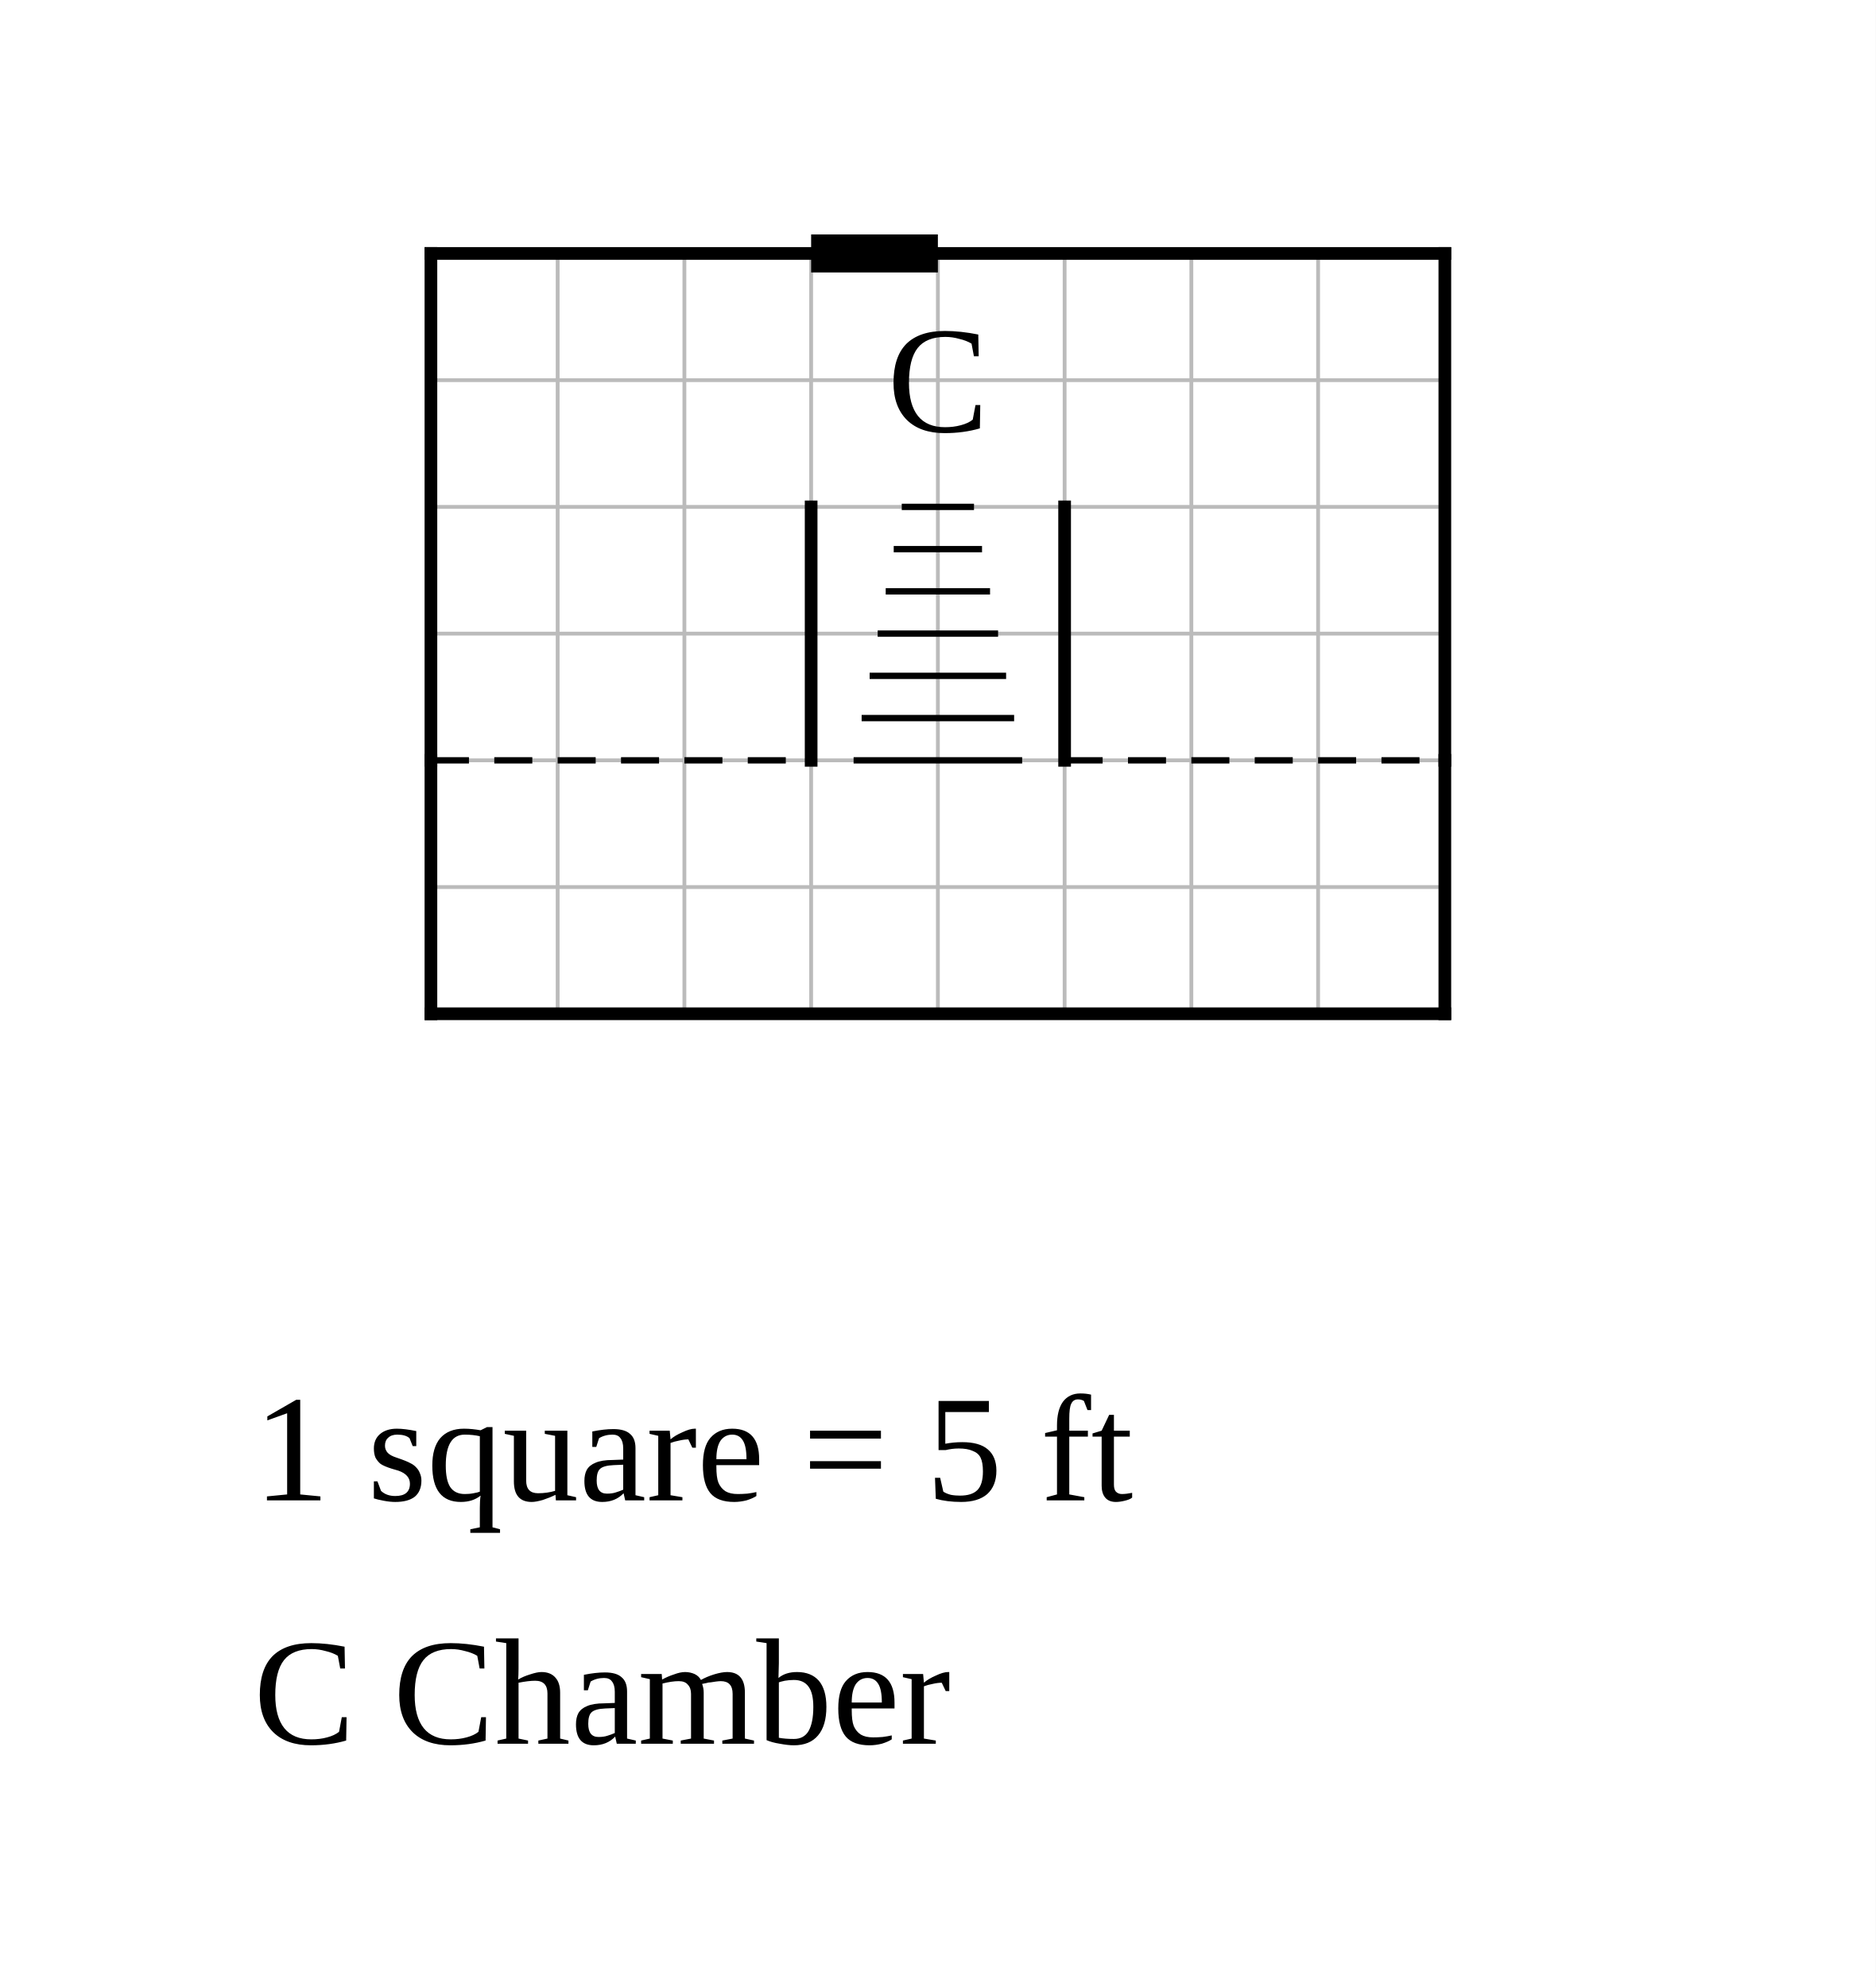
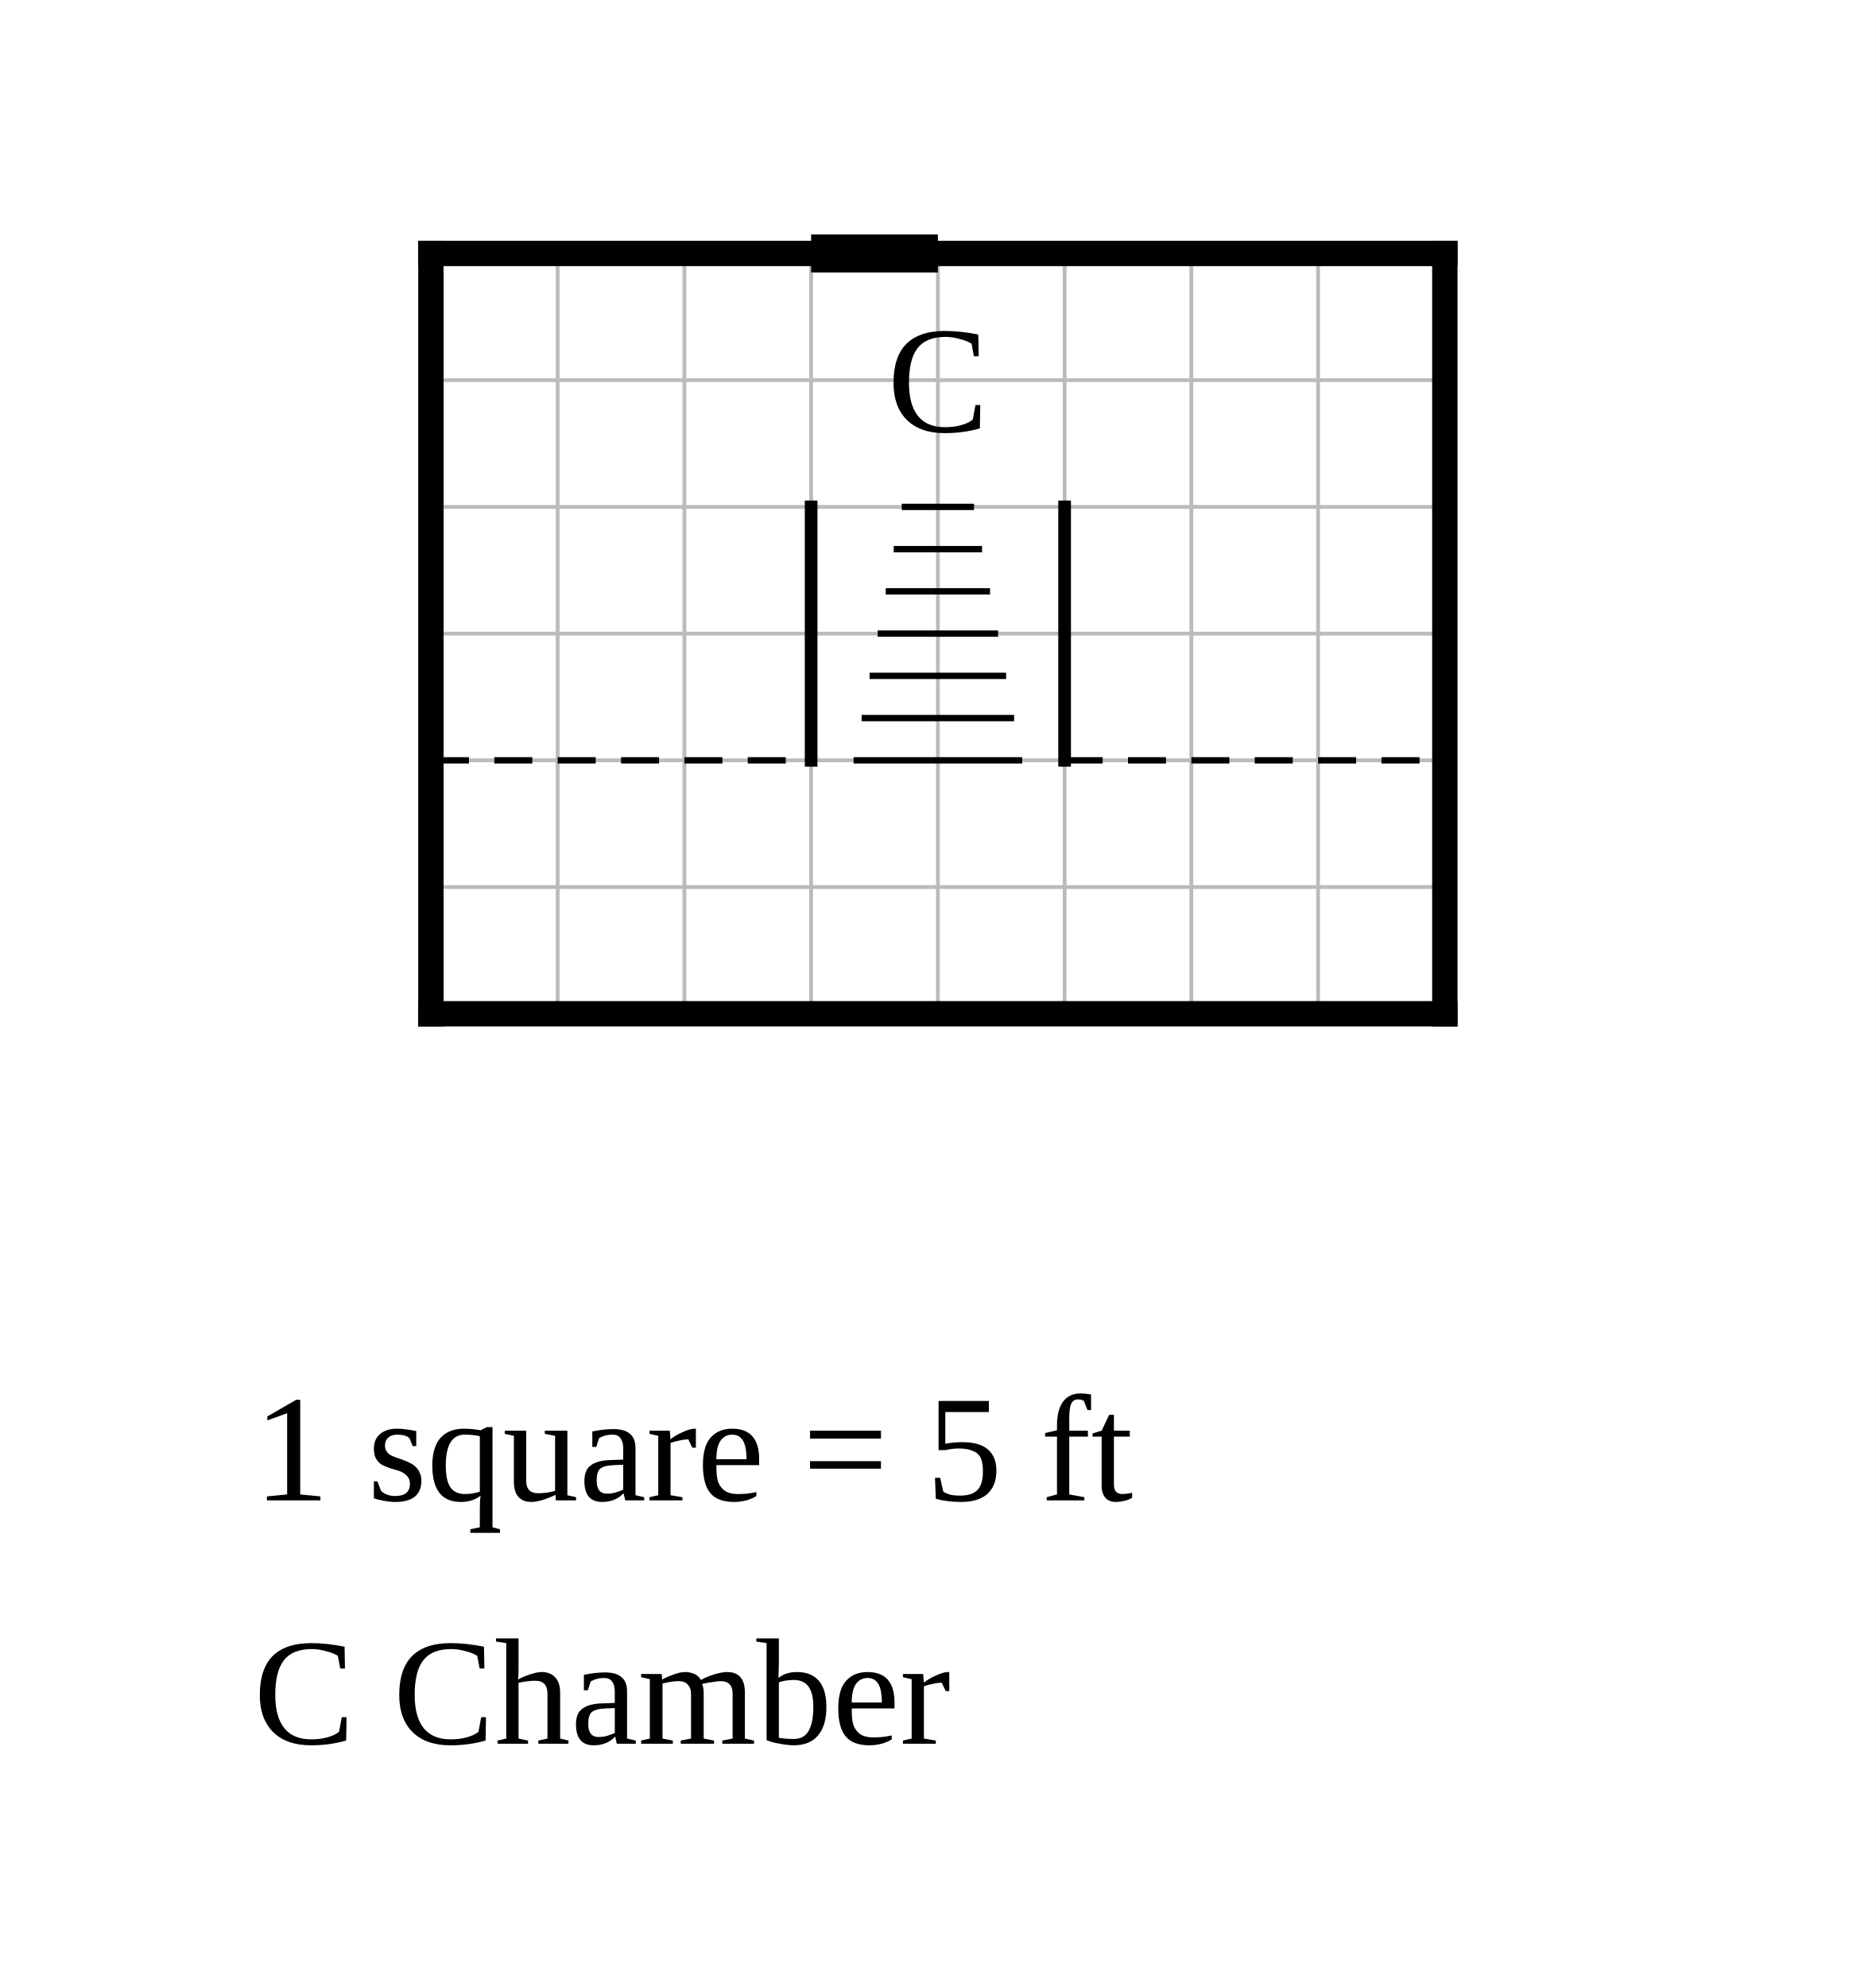
<svg xmlns="http://www.w3.org/2000/svg" width="740" height="784" viewBox="-17 -10 74 78.4">
  <rect x="-17" y="-10" width="74" height="78.4" fill="white" />
  <g stroke="#bbb" stroke-width="0.15">
    <line x1="0" y1="0" x2="0" y2="30" />
    <line x1="5" y1="0" x2="5" y2="30" />
    <line x1="10" y1="0" x2="10" y2="30" />
    <line x1="15" y1="0" x2="15" y2="30" />
    <line x1="20" y1="0" x2="20" y2="30" />
    <line x1="25" y1="0" x2="25" y2="30" />
    <line x1="30" y1="0" x2="30" y2="30" />
    <line x1="35" y1="0" x2="35" y2="30" />
    <line x1="40" y1="0" x2="40" y2="30" />
    <line x1="0" y1="0" x2="40" y2="0" />
    <line x1="0" y1="5" x2="40" y2="5" />
    <line x1="0" y1="10" x2="40" y2="10" />
    <line x1="0" y1="15" x2="40" y2="15" />
    <line x1="0" y1="20" x2="40" y2="20" />
    <line x1="0" y1="25" x2="40" y2="25" />
    <line x1="0" y1="30" x2="40" y2="30" />
  </g>
-   <line x1="0" y1="0" x2="0" y2="20" stroke="black" stroke-width="0.5" stroke-linecap="square" />
-   <line x1="0" y1="0" x2="40" y2="0" stroke="black" stroke-width="0.5" stroke-linecap="square" />
-   <line x1="0" y1="20" x2="0" y2="30" stroke="black" stroke-width="0.5" stroke-linecap="square" />
-   <line x1="0" y1="30" x2="40" y2="30" stroke="black" stroke-width="0.5" stroke-linecap="square" />
-   <line x1="40" y1="0" x2="40" y2="20" stroke="black" stroke-width="0.5" stroke-linecap="square" />
-   <line x1="40" y1="20" x2="40" y2="30" stroke="black" stroke-width="0.5" stroke-linecap="square" />
+   <line class="wall exterior" x1="0" y1="0" x2="0" y2="30" stroke="black" stroke-width="1" stroke-linecap="square" />
+   <line class="wall exterior" x1="0" y1="0" x2="40" y2="0" stroke="black" stroke-width="1" stroke-linecap="square" />
+   <line class="wall exterior" x1="0" y1="30" x2="40" y2="30" stroke="black" stroke-width="1" stroke-linecap="square" />
+   <line class="wall exterior" x1="40" y1="0" x2="40" y2="30" stroke="black" stroke-width="1" stroke-linecap="square" />
  <text data-block="chamber" x="20" y="5" text-anchor="middle" dominant-baseline="central" font-size="6">C</text>
  <line class="divider" x1="0" y1="20" x2="15" y2="20" stroke="black" stroke-width="0.25" stroke-dasharray="1.5 1" />
  <line class="divider" x1="25" y1="20" x2="40" y2="20" stroke="black" stroke-width="0.25" stroke-dasharray="1.5 1" />
  <g class="stairs" data-room="low">
    <line x1="15" y1="10" x2="15" y2="20" stroke="black" stroke-width="0.5" stroke-linecap="square" />
    <line x1="25" y1="10" x2="25" y2="20" stroke="black" stroke-width="0.5" stroke-linecap="square" />
    <line x1="18.575" y1="10" x2="21.425" y2="10" stroke="black" stroke-width="0.25" />
    <line x1="18.258" y1="11.667" x2="21.742" y2="11.667" stroke="black" stroke-width="0.25" />
    <line x1="17.942" y1="13.333" x2="22.058" y2="13.333" stroke="black" stroke-width="0.25" />
    <line x1="17.625" y1="15" x2="22.375" y2="15" stroke="black" stroke-width="0.25" />
    <line x1="17.308" y1="16.667" x2="22.692" y2="16.667" stroke="black" stroke-width="0.25" />
    <line x1="16.992" y1="18.333" x2="23.008" y2="18.333" stroke="black" stroke-width="0.25" />
    <line x1="16.675" y1="20" x2="23.325" y2="20" stroke="black" stroke-width="0.25" />
  </g>
  <line class="door" x1="15" y1="0" x2="20" y2="0" stroke="black" stroke-width="1.5" />
  <text class="scale" x="-7" y="49.2" font-size="6">1 square = 5 ft</text>
  <text class="key" x="-7" y="58.8" font-size="6">C  Chamber</text>
</svg>
